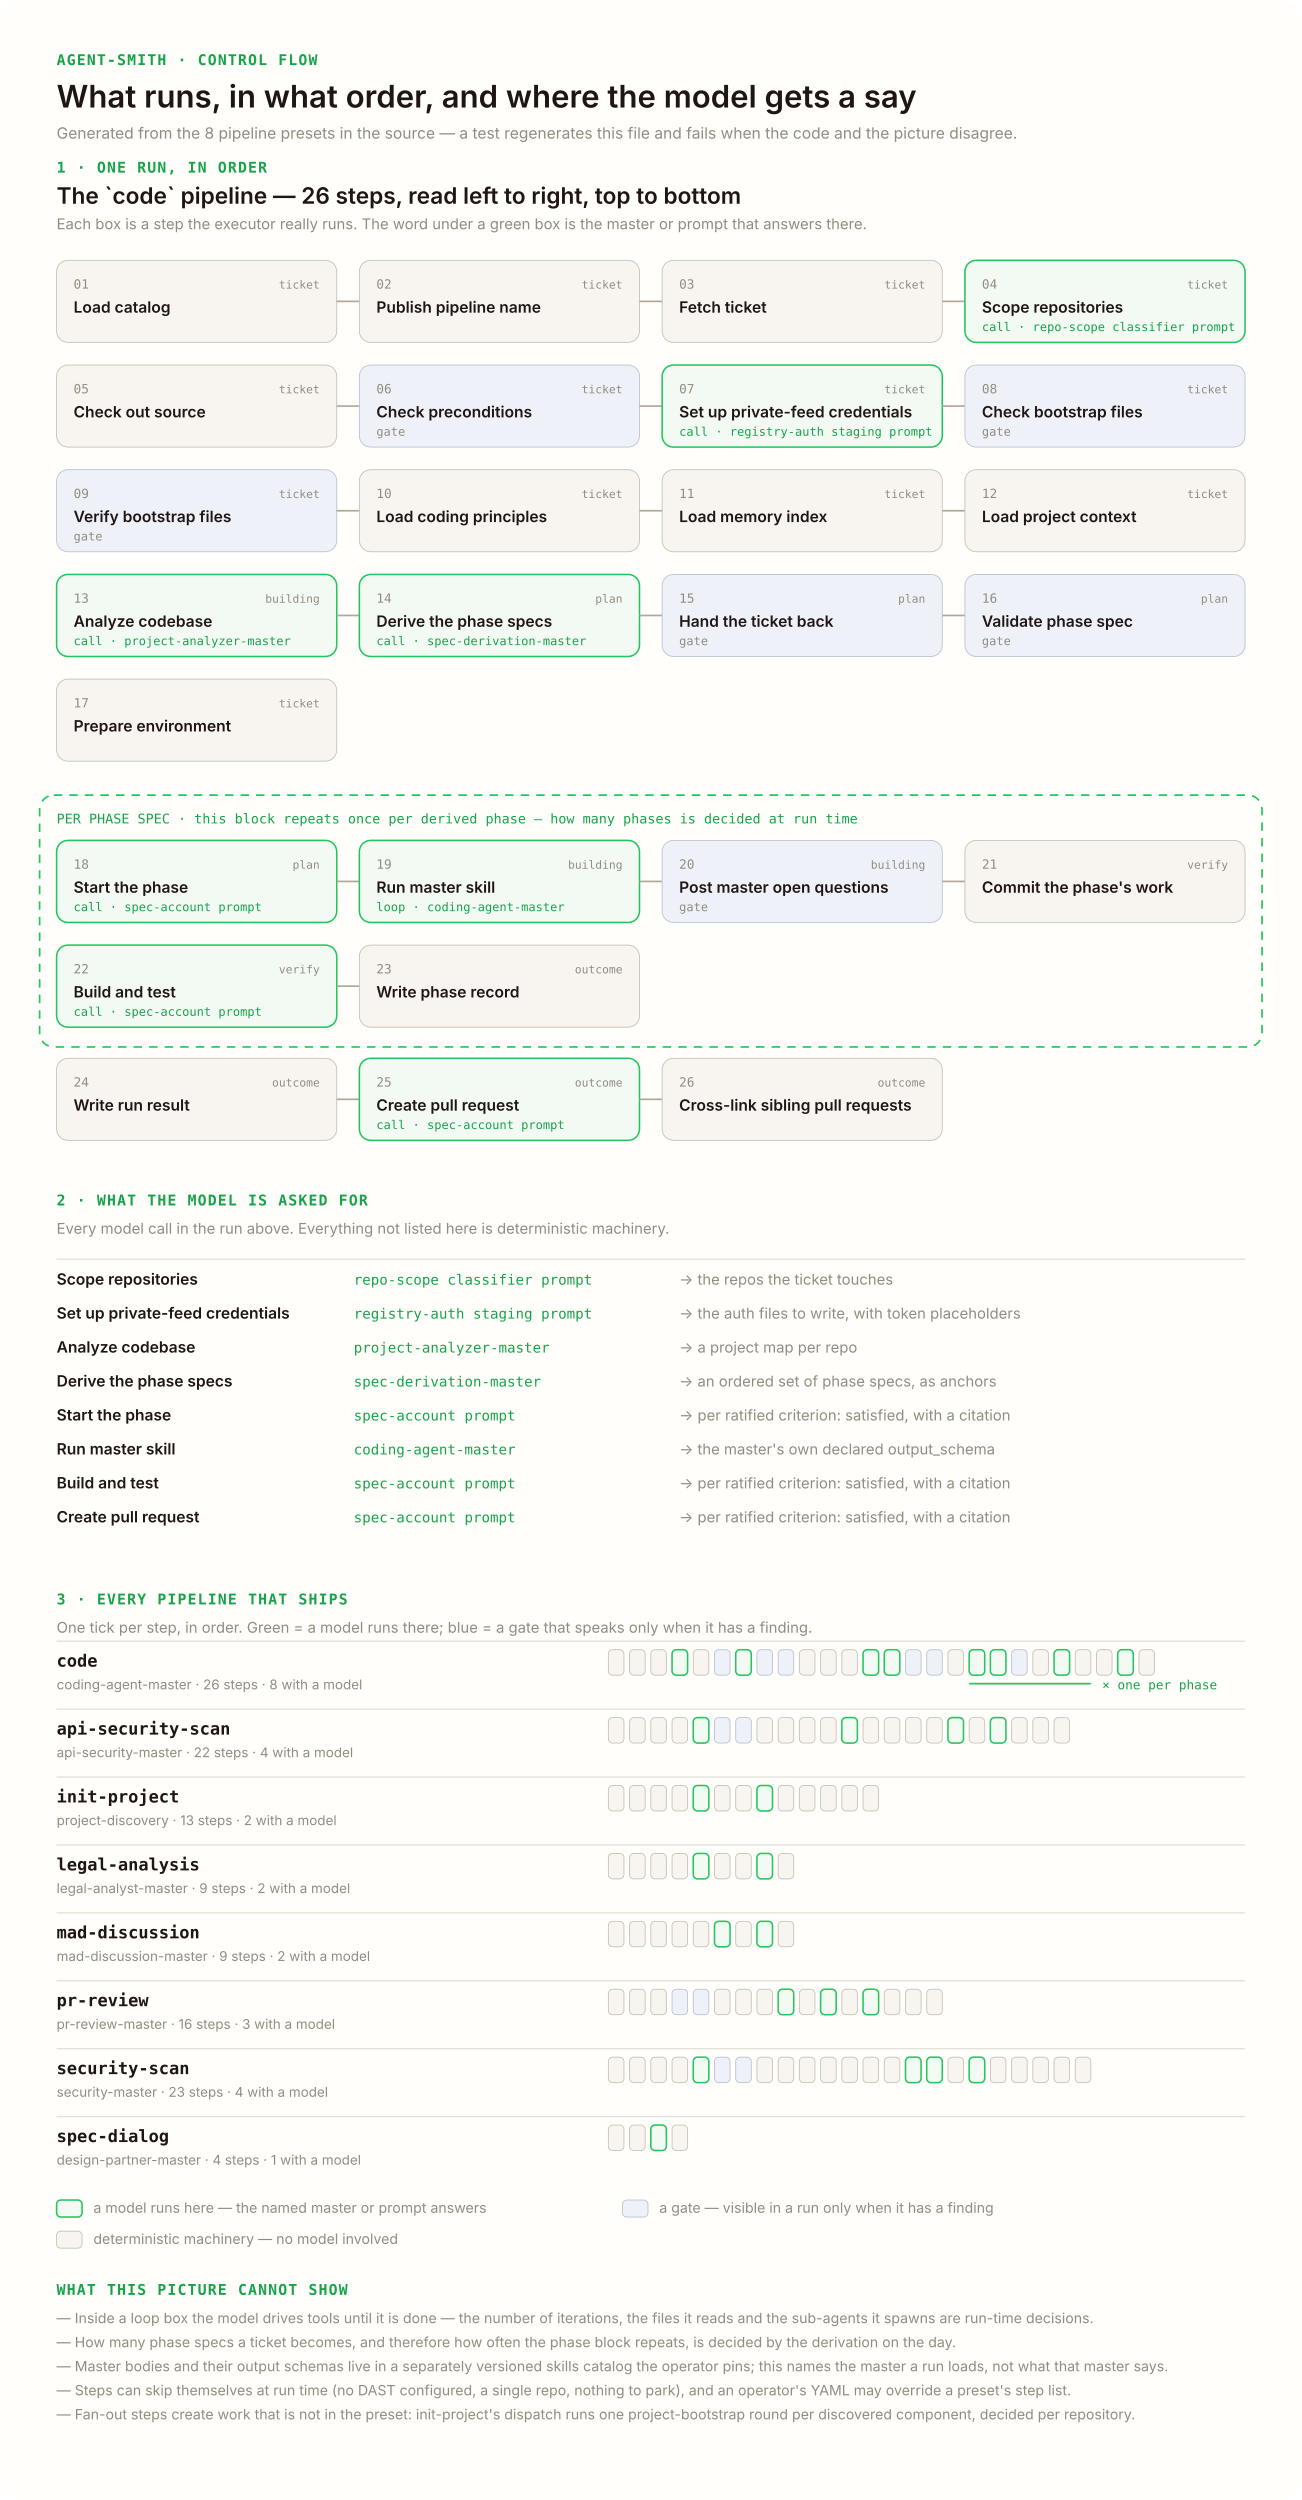
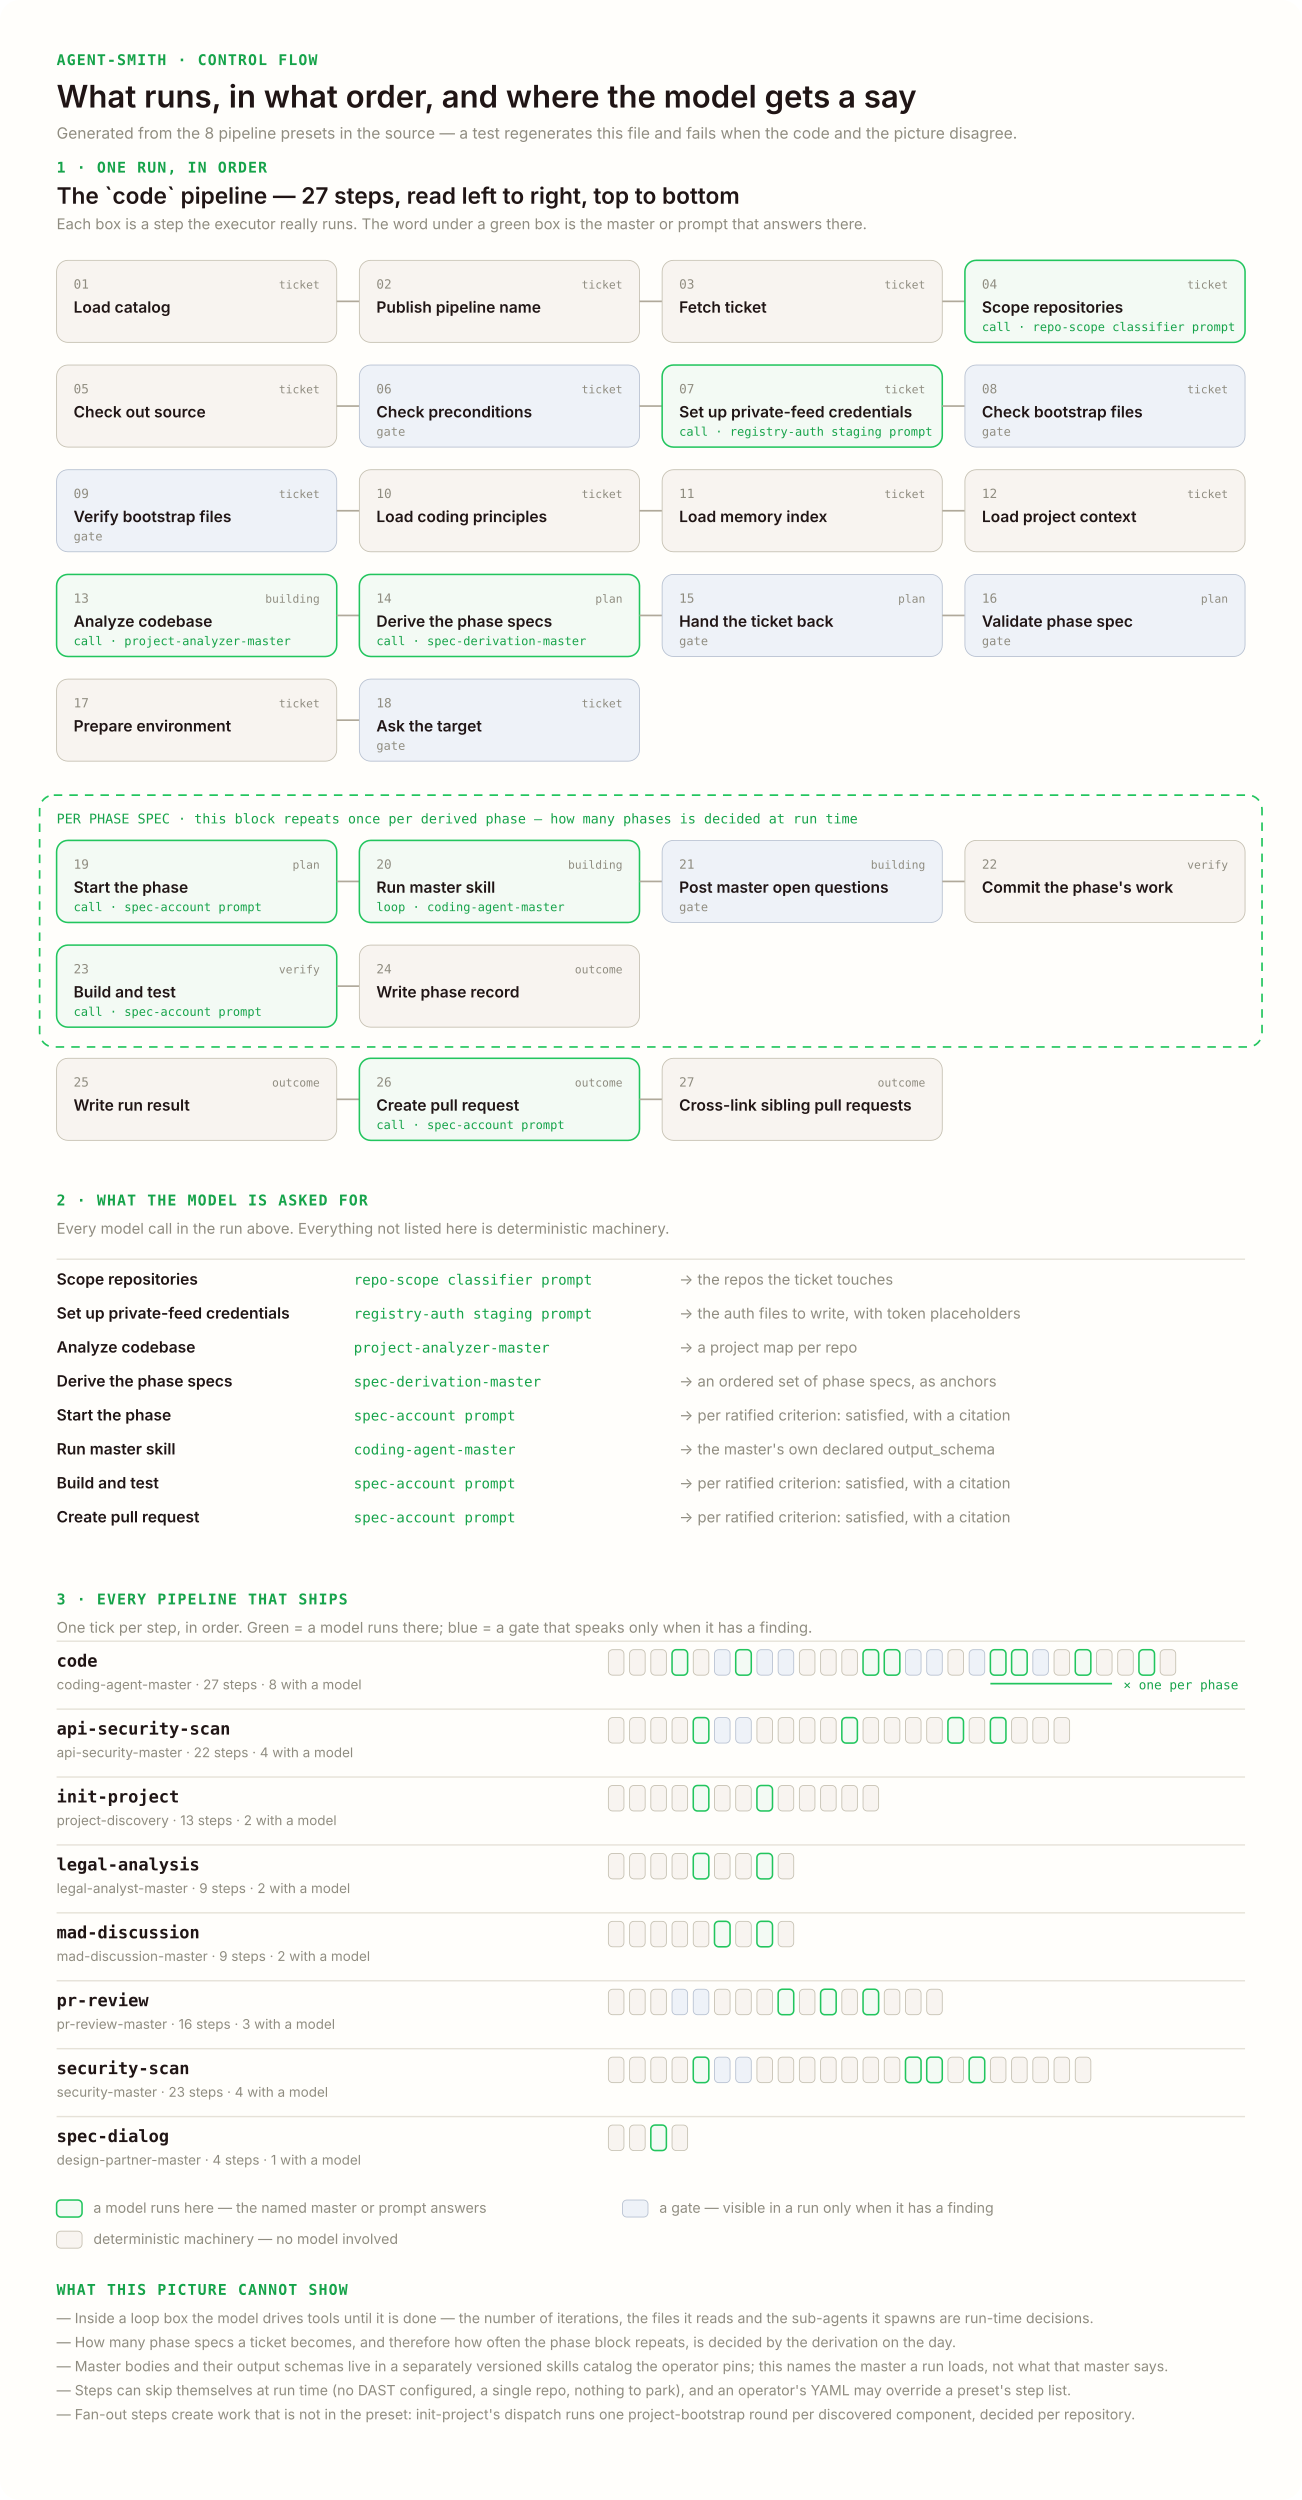
<svg xmlns="http://www.w3.org/2000/svg" viewBox="0 0 920 1767" role="img" aria-labelledby="cf-title cf-desc">
  <style>
    .cf-bg        { fill: #fffefb; }
    .cf-surface   { fill: #f8f4f0; stroke: #c5c0b1; stroke-width: 0.6; }
    .cf-gate      { fill: #eef2f8; stroke: #b7c1d1; stroke-width: 0.6; }
    .cf-model     { fill: #f3faf4; stroke: #22c55e; stroke-width: 1.1; }
    .cf-block     { fill: none;    stroke: #22c55e; stroke-width: 1.2; stroke-dasharray: 6 5; }
    .cf-blockline { stroke: #22c55e; stroke-width: 1.2; }
    .cf-flow      { stroke: #b0a99a; stroke-width: 1.2; }
    .cf-rule      { stroke: #e6e2d8; stroke-width: 1; }
    .cf-text      { fill: #201515; font-family: 'Inter', system-ui, sans-serif; }
    .cf-mute      { fill: #8f8c80; font-family: 'Inter', system-ui, sans-serif; }
    .cf-mono      { fill: #201515; font-family: 'IBM Plex Mono', ui-monospace, monospace; }
    .cf-mono-mute { fill: #8f8c80; font-family: 'IBM Plex Mono', ui-monospace, monospace; }
    .cf-accent    { fill: #16a34a; font-family: 'IBM Plex Mono', ui-monospace, monospace; }
    .cf-tag       { fill: #16a34a; font-family: 'IBM Plex Mono', ui-monospace, monospace; letter-spacing: 0.8px; }
  </style>
  <rect width="920" height="1767" rx="14" class="cf-bg" />
  <text x="40" y="46" class="cf-tag" font-size="10.5" font-weight="600" text-anchor="start">AGENT-SMITH · CONTROL FLOW</text>
  <text x="40" y="76" class="cf-text" font-size="22" font-weight="600" text-anchor="start">What runs, in what order, and where the model gets a say</text>
  <text x="40" y="98" class="cf-mute" font-size="11" font-weight="400" text-anchor="start">Generated from the 8 pipeline presets in the source — a test regenerates this file and fails when the code and the picture disagree.</text>
  <text x="40" y="122" class="cf-tag" font-size="10.5" font-weight="600" text-anchor="start">1 · ONE RUN, IN ORDER</text>
-   <text x="40" y="144" class="cf-text" font-size="16" font-weight="600" text-anchor="start">The `code` pipeline — 26 steps, read left to right, top to bottom</text>
+   <text x="40" y="144" class="cf-text" font-size="16" font-weight="600" text-anchor="start">The `code` pipeline — 27 steps, read left to right, top to bottom</text>
  <text x="40" y="162" class="cf-mute" font-size="10.5" font-weight="400" text-anchor="start">Each box is a step the executor really runs. The word under a green box is the master or prompt that answers there.</text>
  <rect x="40" y="184" width="198" height="58" rx="8" class="cf-surface" />
  <text x="52" y="204" class="cf-mono-mute" font-size="9" font-weight="400" text-anchor="start">01</text>
  <text x="226" y="204" class="cf-mono-mute" font-size="8" font-weight="400" text-anchor="end">ticket</text>
  <text x="52" y="221" class="cf-text" font-size="11" font-weight="600" text-anchor="start">Load catalog</text>
  <line x1="238" y1="213" x2="254" y2="213" class="cf-flow" />
  <rect x="254" y="184" width="198" height="58" rx="8" class="cf-surface" />
  <text x="266" y="204" class="cf-mono-mute" font-size="9" font-weight="400" text-anchor="start">02</text>
  <text x="440" y="204" class="cf-mono-mute" font-size="8" font-weight="400" text-anchor="end">ticket</text>
  <text x="266" y="221" class="cf-text" font-size="11" font-weight="600" text-anchor="start">Publish pipeline name</text>
  <line x1="452" y1="213" x2="468" y2="213" class="cf-flow" />
  <rect x="468" y="184" width="198" height="58" rx="8" class="cf-surface" />
  <text x="480" y="204" class="cf-mono-mute" font-size="9" font-weight="400" text-anchor="start">03</text>
  <text x="654" y="204" class="cf-mono-mute" font-size="8" font-weight="400" text-anchor="end">ticket</text>
  <text x="480" y="221" class="cf-text" font-size="11" font-weight="600" text-anchor="start">Fetch ticket</text>
  <line x1="666" y1="213" x2="682" y2="213" class="cf-flow" />
  <rect x="682" y="184" width="198" height="58" rx="8" class="cf-model" />
  <text x="694" y="204" class="cf-mono-mute" font-size="9" font-weight="400" text-anchor="start">04</text>
  <text x="868" y="204" class="cf-mono-mute" font-size="8" font-weight="400" text-anchor="end">ticket</text>
  <text x="694" y="221" class="cf-text" font-size="11" font-weight="600" text-anchor="start">Scope repositories</text>
  <text x="694" y="234" class="cf-accent" font-size="8.5" font-weight="400" text-anchor="start">call · repo-scope classifier prompt</text>
  <rect x="40" y="258" width="198" height="58" rx="8" class="cf-surface" />
  <text x="52" y="278" class="cf-mono-mute" font-size="9" font-weight="400" text-anchor="start">05</text>
  <text x="226" y="278" class="cf-mono-mute" font-size="8" font-weight="400" text-anchor="end">ticket</text>
  <text x="52" y="295" class="cf-text" font-size="11" font-weight="600" text-anchor="start">Check out source</text>
  <line x1="238" y1="287" x2="254" y2="287" class="cf-flow" />
  <rect x="254" y="258" width="198" height="58" rx="8" class="cf-gate" />
  <text x="266" y="278" class="cf-mono-mute" font-size="9" font-weight="400" text-anchor="start">06</text>
  <text x="440" y="278" class="cf-mono-mute" font-size="8" font-weight="400" text-anchor="end">ticket</text>
  <text x="266" y="295" class="cf-text" font-size="11" font-weight="600" text-anchor="start">Check preconditions</text>
  <text x="266" y="308" class="cf-mono-mute" font-size="8.5" font-weight="400" text-anchor="start">gate</text>
  <line x1="452" y1="287" x2="468" y2="287" class="cf-flow" />
  <rect x="468" y="258" width="198" height="58" rx="8" class="cf-model" />
  <text x="480" y="278" class="cf-mono-mute" font-size="9" font-weight="400" text-anchor="start">07</text>
  <text x="654" y="278" class="cf-mono-mute" font-size="8" font-weight="400" text-anchor="end">ticket</text>
  <text x="480" y="295" class="cf-text" font-size="11" font-weight="600" text-anchor="start">Set up private-feed credentials</text>
  <text x="480" y="308" class="cf-accent" font-size="8.5" font-weight="400" text-anchor="start">call · registry-auth staging prompt</text>
  <line x1="666" y1="287" x2="682" y2="287" class="cf-flow" />
  <rect x="682" y="258" width="198" height="58" rx="8" class="cf-gate" />
  <text x="694" y="278" class="cf-mono-mute" font-size="9" font-weight="400" text-anchor="start">08</text>
  <text x="868" y="278" class="cf-mono-mute" font-size="8" font-weight="400" text-anchor="end">ticket</text>
  <text x="694" y="295" class="cf-text" font-size="11" font-weight="600" text-anchor="start">Check bootstrap files</text>
  <text x="694" y="308" class="cf-mono-mute" font-size="8.5" font-weight="400" text-anchor="start">gate</text>
  <rect x="40" y="332" width="198" height="58" rx="8" class="cf-gate" />
  <text x="52" y="352" class="cf-mono-mute" font-size="9" font-weight="400" text-anchor="start">09</text>
  <text x="226" y="352" class="cf-mono-mute" font-size="8" font-weight="400" text-anchor="end">ticket</text>
  <text x="52" y="369" class="cf-text" font-size="11" font-weight="600" text-anchor="start">Verify bootstrap files</text>
  <text x="52" y="382" class="cf-mono-mute" font-size="8.5" font-weight="400" text-anchor="start">gate</text>
  <line x1="238" y1="361" x2="254" y2="361" class="cf-flow" />
  <rect x="254" y="332" width="198" height="58" rx="8" class="cf-surface" />
  <text x="266" y="352" class="cf-mono-mute" font-size="9" font-weight="400" text-anchor="start">10</text>
  <text x="440" y="352" class="cf-mono-mute" font-size="8" font-weight="400" text-anchor="end">ticket</text>
  <text x="266" y="369" class="cf-text" font-size="11" font-weight="600" text-anchor="start">Load coding principles</text>
  <line x1="452" y1="361" x2="468" y2="361" class="cf-flow" />
  <rect x="468" y="332" width="198" height="58" rx="8" class="cf-surface" />
  <text x="480" y="352" class="cf-mono-mute" font-size="9" font-weight="400" text-anchor="start">11</text>
  <text x="654" y="352" class="cf-mono-mute" font-size="8" font-weight="400" text-anchor="end">ticket</text>
  <text x="480" y="369" class="cf-text" font-size="11" font-weight="600" text-anchor="start">Load memory index</text>
  <line x1="666" y1="361" x2="682" y2="361" class="cf-flow" />
  <rect x="682" y="332" width="198" height="58" rx="8" class="cf-surface" />
  <text x="694" y="352" class="cf-mono-mute" font-size="9" font-weight="400" text-anchor="start">12</text>
  <text x="868" y="352" class="cf-mono-mute" font-size="8" font-weight="400" text-anchor="end">ticket</text>
  <text x="694" y="369" class="cf-text" font-size="11" font-weight="600" text-anchor="start">Load project context</text>
  <rect x="40" y="406" width="198" height="58" rx="8" class="cf-model" />
  <text x="52" y="426" class="cf-mono-mute" font-size="9" font-weight="400" text-anchor="start">13</text>
  <text x="226" y="426" class="cf-mono-mute" font-size="8" font-weight="400" text-anchor="end">building</text>
  <text x="52" y="443" class="cf-text" font-size="11" font-weight="600" text-anchor="start">Analyze codebase</text>
  <text x="52" y="456" class="cf-accent" font-size="8.5" font-weight="400" text-anchor="start">call · project-analyzer-master</text>
  <line x1="238" y1="435" x2="254" y2="435" class="cf-flow" />
  <rect x="254" y="406" width="198" height="58" rx="8" class="cf-model" />
  <text x="266" y="426" class="cf-mono-mute" font-size="9" font-weight="400" text-anchor="start">14</text>
  <text x="440" y="426" class="cf-mono-mute" font-size="8" font-weight="400" text-anchor="end">plan</text>
  <text x="266" y="443" class="cf-text" font-size="11" font-weight="600" text-anchor="start">Derive the phase specs</text>
  <text x="266" y="456" class="cf-accent" font-size="8.5" font-weight="400" text-anchor="start">call · spec-derivation-master</text>
  <line x1="452" y1="435" x2="468" y2="435" class="cf-flow" />
  <rect x="468" y="406" width="198" height="58" rx="8" class="cf-gate" />
  <text x="480" y="426" class="cf-mono-mute" font-size="9" font-weight="400" text-anchor="start">15</text>
  <text x="654" y="426" class="cf-mono-mute" font-size="8" font-weight="400" text-anchor="end">plan</text>
  <text x="480" y="443" class="cf-text" font-size="11" font-weight="600" text-anchor="start">Hand the ticket back</text>
  <text x="480" y="456" class="cf-mono-mute" font-size="8.5" font-weight="400" text-anchor="start">gate</text>
  <line x1="666" y1="435" x2="682" y2="435" class="cf-flow" />
  <rect x="682" y="406" width="198" height="58" rx="8" class="cf-gate" />
  <text x="694" y="426" class="cf-mono-mute" font-size="9" font-weight="400" text-anchor="start">16</text>
  <text x="868" y="426" class="cf-mono-mute" font-size="8" font-weight="400" text-anchor="end">plan</text>
  <text x="694" y="443" class="cf-text" font-size="11" font-weight="600" text-anchor="start">Validate phase spec</text>
  <text x="694" y="456" class="cf-mono-mute" font-size="8.5" font-weight="400" text-anchor="start">gate</text>
  <rect x="40" y="480" width="198" height="58" rx="8" class="cf-surface" />
  <text x="52" y="500" class="cf-mono-mute" font-size="9" font-weight="400" text-anchor="start">17</text>
  <text x="226" y="500" class="cf-mono-mute" font-size="8" font-weight="400" text-anchor="end">ticket</text>
  <text x="52" y="517" class="cf-text" font-size="11" font-weight="600" text-anchor="start">Prepare environment</text>
+   <line x1="238" y1="509" x2="254" y2="509" class="cf-flow" />
+   <rect x="254" y="480" width="198" height="58" rx="8" class="cf-gate" />
+   <text x="266" y="500" class="cf-mono-mute" font-size="9" font-weight="400" text-anchor="start">18</text>
+   <text x="440" y="500" class="cf-mono-mute" font-size="8" font-weight="400" text-anchor="end">ticket</text>
+   <text x="266" y="517" class="cf-text" font-size="11" font-weight="600" text-anchor="start">Ask the target</text>
+   <text x="266" y="530" class="cf-mono-mute" font-size="8.5" font-weight="400" text-anchor="start">gate</text>
  <rect x="28" y="562" width="864" height="178" rx="10" class="cf-block" />
  <text x="40" y="582" class="cf-accent" font-size="9.5" font-weight="400" text-anchor="start">PER PHASE SPEC · this block repeats once per derived phase — how many phases is decided at run time</text>
  <rect x="40" y="594" width="198" height="58" rx="8" class="cf-model" />
-   <text x="52" y="614" class="cf-mono-mute" font-size="9" font-weight="400" text-anchor="start">18</text>
+   <text x="52" y="614" class="cf-mono-mute" font-size="9" font-weight="400" text-anchor="start">19</text>
  <text x="226" y="614" class="cf-mono-mute" font-size="8" font-weight="400" text-anchor="end">plan</text>
  <text x="52" y="631" class="cf-text" font-size="11" font-weight="600" text-anchor="start">Start the phase</text>
  <text x="52" y="644" class="cf-accent" font-size="8.5" font-weight="400" text-anchor="start">call · spec-account prompt</text>
  <line x1="238" y1="623" x2="254" y2="623" class="cf-flow" />
  <rect x="254" y="594" width="198" height="58" rx="8" class="cf-model" />
-   <text x="266" y="614" class="cf-mono-mute" font-size="9" font-weight="400" text-anchor="start">19</text>
+   <text x="266" y="614" class="cf-mono-mute" font-size="9" font-weight="400" text-anchor="start">20</text>
  <text x="440" y="614" class="cf-mono-mute" font-size="8" font-weight="400" text-anchor="end">building</text>
  <text x="266" y="631" class="cf-text" font-size="11" font-weight="600" text-anchor="start">Run master skill</text>
  <text x="266" y="644" class="cf-accent" font-size="8.5" font-weight="400" text-anchor="start">loop · coding-agent-master</text>
  <line x1="452" y1="623" x2="468" y2="623" class="cf-flow" />
  <rect x="468" y="594" width="198" height="58" rx="8" class="cf-gate" />
-   <text x="480" y="614" class="cf-mono-mute" font-size="9" font-weight="400" text-anchor="start">20</text>
+   <text x="480" y="614" class="cf-mono-mute" font-size="9" font-weight="400" text-anchor="start">21</text>
  <text x="654" y="614" class="cf-mono-mute" font-size="8" font-weight="400" text-anchor="end">building</text>
  <text x="480" y="631" class="cf-text" font-size="11" font-weight="600" text-anchor="start">Post master open questions</text>
  <text x="480" y="644" class="cf-mono-mute" font-size="8.5" font-weight="400" text-anchor="start">gate</text>
  <line x1="666" y1="623" x2="682" y2="623" class="cf-flow" />
  <rect x="682" y="594" width="198" height="58" rx="8" class="cf-surface" />
-   <text x="694" y="614" class="cf-mono-mute" font-size="9" font-weight="400" text-anchor="start">21</text>
+   <text x="694" y="614" class="cf-mono-mute" font-size="9" font-weight="400" text-anchor="start">22</text>
  <text x="868" y="614" class="cf-mono-mute" font-size="8" font-weight="400" text-anchor="end">verify</text>
  <text x="694" y="631" class="cf-text" font-size="11" font-weight="600" text-anchor="start">Commit the phase's work</text>
  <rect x="40" y="668" width="198" height="58" rx="8" class="cf-model" />
-   <text x="52" y="688" class="cf-mono-mute" font-size="9" font-weight="400" text-anchor="start">22</text>
+   <text x="52" y="688" class="cf-mono-mute" font-size="9" font-weight="400" text-anchor="start">23</text>
  <text x="226" y="688" class="cf-mono-mute" font-size="8" font-weight="400" text-anchor="end">verify</text>
  <text x="52" y="705" class="cf-text" font-size="11" font-weight="600" text-anchor="start">Build and test</text>
  <text x="52" y="718" class="cf-accent" font-size="8.5" font-weight="400" text-anchor="start">call · spec-account prompt</text>
  <line x1="238" y1="697" x2="254" y2="697" class="cf-flow" />
  <rect x="254" y="668" width="198" height="58" rx="8" class="cf-surface" />
-   <text x="266" y="688" class="cf-mono-mute" font-size="9" font-weight="400" text-anchor="start">23</text>
+   <text x="266" y="688" class="cf-mono-mute" font-size="9" font-weight="400" text-anchor="start">24</text>
  <text x="440" y="688" class="cf-mono-mute" font-size="8" font-weight="400" text-anchor="end">outcome</text>
  <text x="266" y="705" class="cf-text" font-size="11" font-weight="600" text-anchor="start">Write phase record</text>
  <rect x="40" y="748" width="198" height="58" rx="8" class="cf-surface" />
-   <text x="52" y="768" class="cf-mono-mute" font-size="9" font-weight="400" text-anchor="start">24</text>
+   <text x="52" y="768" class="cf-mono-mute" font-size="9" font-weight="400" text-anchor="start">25</text>
  <text x="226" y="768" class="cf-mono-mute" font-size="8" font-weight="400" text-anchor="end">outcome</text>
  <text x="52" y="785" class="cf-text" font-size="11" font-weight="600" text-anchor="start">Write run result</text>
  <line x1="238" y1="777" x2="254" y2="777" class="cf-flow" />
  <rect x="254" y="748" width="198" height="58" rx="8" class="cf-model" />
-   <text x="266" y="768" class="cf-mono-mute" font-size="9" font-weight="400" text-anchor="start">25</text>
+   <text x="266" y="768" class="cf-mono-mute" font-size="9" font-weight="400" text-anchor="start">26</text>
  <text x="440" y="768" class="cf-mono-mute" font-size="8" font-weight="400" text-anchor="end">outcome</text>
  <text x="266" y="785" class="cf-text" font-size="11" font-weight="600" text-anchor="start">Create pull request</text>
  <text x="266" y="798" class="cf-accent" font-size="8.5" font-weight="400" text-anchor="start">call · spec-account prompt</text>
  <line x1="452" y1="777" x2="468" y2="777" class="cf-flow" />
  <rect x="468" y="748" width="198" height="58" rx="8" class="cf-surface" />
-   <text x="480" y="768" class="cf-mono-mute" font-size="9" font-weight="400" text-anchor="start">26</text>
+   <text x="480" y="768" class="cf-mono-mute" font-size="9" font-weight="400" text-anchor="start">27</text>
  <text x="654" y="768" class="cf-mono-mute" font-size="8" font-weight="400" text-anchor="end">outcome</text>
  <text x="480" y="785" class="cf-text" font-size="11" font-weight="600" text-anchor="start">Cross-link sibling pull requests</text>
  <text x="40" y="852" class="cf-tag" font-size="10.5" font-weight="600" text-anchor="start">2 · WHAT THE MODEL IS ASKED FOR</text>
  <text x="40" y="872" class="cf-mute" font-size="10.5" font-weight="400" text-anchor="start">Every model call in the run above. Everything not listed here is deterministic machinery.</text>
  <line x1="40" y1="890" x2="880" y2="890" class="cf-rule" />
  <text x="40" y="908" class="cf-text" font-size="11" font-weight="600" text-anchor="start">Scope repositories</text>
  <text x="250" y="908" class="cf-accent" font-size="10" font-weight="400" text-anchor="start">repo-scope classifier prompt</text>
  <text x="480" y="908" class="cf-mute" font-size="10.5" font-weight="400" text-anchor="start">→ the repos the ticket touches</text>
  <text x="40" y="932" class="cf-text" font-size="11" font-weight="600" text-anchor="start">Set up private-feed credentials</text>
  <text x="250" y="932" class="cf-accent" font-size="10" font-weight="400" text-anchor="start">registry-auth staging prompt</text>
  <text x="480" y="932" class="cf-mute" font-size="10.5" font-weight="400" text-anchor="start">→ the auth files to write, with token placeholders</text>
  <text x="40" y="956" class="cf-text" font-size="11" font-weight="600" text-anchor="start">Analyze codebase</text>
  <text x="250" y="956" class="cf-accent" font-size="10" font-weight="400" text-anchor="start">project-analyzer-master</text>
  <text x="480" y="956" class="cf-mute" font-size="10.5" font-weight="400" text-anchor="start">→ a project map per repo</text>
  <text x="40" y="980" class="cf-text" font-size="11" font-weight="600" text-anchor="start">Derive the phase specs</text>
  <text x="250" y="980" class="cf-accent" font-size="10" font-weight="400" text-anchor="start">spec-derivation-master</text>
  <text x="480" y="980" class="cf-mute" font-size="10.5" font-weight="400" text-anchor="start">→ an ordered set of phase specs, as anchors</text>
  <text x="40" y="1004" class="cf-text" font-size="11" font-weight="600" text-anchor="start">Start the phase</text>
  <text x="250" y="1004" class="cf-accent" font-size="10" font-weight="400" text-anchor="start">spec-account prompt</text>
  <text x="480" y="1004" class="cf-mute" font-size="10.5" font-weight="400" text-anchor="start">→ per ratified criterion: satisfied, with a citation</text>
  <text x="40" y="1028" class="cf-text" font-size="11" font-weight="600" text-anchor="start">Run master skill</text>
  <text x="250" y="1028" class="cf-accent" font-size="10" font-weight="400" text-anchor="start">coding-agent-master</text>
  <text x="480" y="1028" class="cf-mute" font-size="10.5" font-weight="400" text-anchor="start">→ the master's own declared output_schema</text>
  <text x="40" y="1052" class="cf-text" font-size="11" font-weight="600" text-anchor="start">Build and test</text>
  <text x="250" y="1052" class="cf-accent" font-size="10" font-weight="400" text-anchor="start">spec-account prompt</text>
  <text x="480" y="1052" class="cf-mute" font-size="10.5" font-weight="400" text-anchor="start">→ per ratified criterion: satisfied, with a citation</text>
  <text x="40" y="1076" class="cf-text" font-size="11" font-weight="600" text-anchor="start">Create pull request</text>
  <text x="250" y="1076" class="cf-accent" font-size="10" font-weight="400" text-anchor="start">spec-account prompt</text>
  <text x="480" y="1076" class="cf-mute" font-size="10.5" font-weight="400" text-anchor="start">→ per ratified criterion: satisfied, with a citation</text>
  <text x="40" y="1134" class="cf-tag" font-size="10.5" font-weight="600" text-anchor="start">3 · EVERY PIPELINE THAT SHIPS</text>
  <text x="40" y="1154" class="cf-mute" font-size="10.5" font-weight="400" text-anchor="start">One tick per step, in order. Green = a model runs there; blue = a gate that speaks only when it has a finding.</text>
  <line x1="40" y1="1160" x2="880" y2="1160" class="cf-rule" />
  <text x="40" y="1178" class="cf-mono" font-size="12" font-weight="600" text-anchor="start">code</text>
-   <text x="40" y="1194" class="cf-mute" font-size="9.5" font-weight="400" text-anchor="start">coding-agent-master · 26 steps · 8 with a model</text>
+   <text x="40" y="1194" class="cf-mute" font-size="9.5" font-weight="400" text-anchor="start">coding-agent-master · 27 steps · 8 with a model</text>
  <rect x="430" y="1166" width="11" height="18" rx="3" class="cf-surface" />
  <rect x="445" y="1166" width="11" height="18" rx="3" class="cf-surface" />
  <rect x="460" y="1166" width="11" height="18" rx="3" class="cf-surface" />
  <rect x="475" y="1166" width="11" height="18" rx="3" class="cf-model" />
  <rect x="490" y="1166" width="11" height="18" rx="3" class="cf-surface" />
  <rect x="505" y="1166" width="11" height="18" rx="3" class="cf-gate" />
  <rect x="520" y="1166" width="11" height="18" rx="3" class="cf-model" />
  <rect x="535" y="1166" width="11" height="18" rx="3" class="cf-gate" />
  <rect x="550" y="1166" width="11" height="18" rx="3" class="cf-gate" />
  <rect x="565" y="1166" width="11" height="18" rx="3" class="cf-surface" />
  <rect x="580" y="1166" width="11" height="18" rx="3" class="cf-surface" />
  <rect x="595" y="1166" width="11" height="18" rx="3" class="cf-surface" />
  <rect x="610" y="1166" width="11" height="18" rx="3" class="cf-model" />
  <rect x="625" y="1166" width="11" height="18" rx="3" class="cf-model" />
  <rect x="640" y="1166" width="11" height="18" rx="3" class="cf-gate" />
  <rect x="655" y="1166" width="11" height="18" rx="3" class="cf-gate" />
  <rect x="670" y="1166" width="11" height="18" rx="3" class="cf-surface" />
-   <rect x="685" y="1166" width="11" height="18" rx="3" class="cf-model" />
+   <rect x="685" y="1166" width="11" height="18" rx="3" class="cf-gate" />
  <rect x="700" y="1166" width="11" height="18" rx="3" class="cf-model" />
-   <rect x="715" y="1166" width="11" height="18" rx="3" class="cf-gate" />
-   <rect x="730" y="1166" width="11" height="18" rx="3" class="cf-surface" />
-   <rect x="745" y="1166" width="11" height="18" rx="3" class="cf-model" />
-   <rect x="760" y="1166" width="11" height="18" rx="3" class="cf-surface" />
+   <rect x="715" y="1166" width="11" height="18" rx="3" class="cf-model" />
+   <rect x="730" y="1166" width="11" height="18" rx="3" class="cf-gate" />
+   <rect x="745" y="1166" width="11" height="18" rx="3" class="cf-surface" />
+   <rect x="760" y="1166" width="11" height="18" rx="3" class="cf-model" />
  <rect x="775" y="1166" width="11" height="18" rx="3" class="cf-surface" />
-   <rect x="790" y="1166" width="11" height="18" rx="3" class="cf-model" />
-   <rect x="805" y="1166" width="11" height="18" rx="3" class="cf-surface" />
-   <line x1="685" y1="1190" x2="771" y2="1190" class="cf-blockline" />
-   <text x="779" y="1194" class="cf-accent" font-size="9" font-weight="400" text-anchor="start">× one per phase</text>
+   <rect x="790" y="1166" width="11" height="18" rx="3" class="cf-surface" />
+   <rect x="805" y="1166" width="11" height="18" rx="3" class="cf-model" />
+   <rect x="820" y="1166" width="11" height="18" rx="3" class="cf-surface" />
+   <line x1="700" y1="1190" x2="786" y2="1190" class="cf-blockline" />
+   <text x="794" y="1194" class="cf-accent" font-size="9" font-weight="400" text-anchor="start">× one per phase</text>
  <line x1="40" y1="1208" x2="880" y2="1208" class="cf-rule" />
  <text x="40" y="1226" class="cf-mono" font-size="12" font-weight="600" text-anchor="start">api-security-scan</text>
  <text x="40" y="1242" class="cf-mute" font-size="9.5" font-weight="400" text-anchor="start">api-security-master · 22 steps · 4 with a model</text>
  <rect x="430" y="1214" width="11" height="18" rx="3" class="cf-surface" />
  <rect x="445" y="1214" width="11" height="18" rx="3" class="cf-surface" />
  <rect x="460" y="1214" width="11" height="18" rx="3" class="cf-surface" />
  <rect x="475" y="1214" width="11" height="18" rx="3" class="cf-surface" />
  <rect x="490" y="1214" width="11" height="18" rx="3" class="cf-model" />
  <rect x="505" y="1214" width="11" height="18" rx="3" class="cf-gate" />
  <rect x="520" y="1214" width="11" height="18" rx="3" class="cf-gate" />
  <rect x="535" y="1214" width="11" height="18" rx="3" class="cf-surface" />
  <rect x="550" y="1214" width="11" height="18" rx="3" class="cf-surface" />
  <rect x="565" y="1214" width="11" height="18" rx="3" class="cf-surface" />
  <rect x="580" y="1214" width="11" height="18" rx="3" class="cf-surface" />
  <rect x="595" y="1214" width="11" height="18" rx="3" class="cf-model" />
  <rect x="610" y="1214" width="11" height="18" rx="3" class="cf-surface" />
  <rect x="625" y="1214" width="11" height="18" rx="3" class="cf-surface" />
  <rect x="640" y="1214" width="11" height="18" rx="3" class="cf-surface" />
  <rect x="655" y="1214" width="11" height="18" rx="3" class="cf-surface" />
  <rect x="670" y="1214" width="11" height="18" rx="3" class="cf-model" />
  <rect x="685" y="1214" width="11" height="18" rx="3" class="cf-surface" />
  <rect x="700" y="1214" width="11" height="18" rx="3" class="cf-model" />
  <rect x="715" y="1214" width="11" height="18" rx="3" class="cf-surface" />
  <rect x="730" y="1214" width="11" height="18" rx="3" class="cf-surface" />
  <rect x="745" y="1214" width="11" height="18" rx="3" class="cf-surface" />
  <line x1="40" y1="1256" x2="880" y2="1256" class="cf-rule" />
  <text x="40" y="1274" class="cf-mono" font-size="12" font-weight="600" text-anchor="start">init-project</text>
  <text x="40" y="1290" class="cf-mute" font-size="9.5" font-weight="400" text-anchor="start">project-discovery · 13 steps · 2 with a model</text>
  <rect x="430" y="1262" width="11" height="18" rx="3" class="cf-surface" />
  <rect x="445" y="1262" width="11" height="18" rx="3" class="cf-surface" />
  <rect x="460" y="1262" width="11" height="18" rx="3" class="cf-surface" />
  <rect x="475" y="1262" width="11" height="18" rx="3" class="cf-surface" />
  <rect x="490" y="1262" width="11" height="18" rx="3" class="cf-model" />
  <rect x="505" y="1262" width="11" height="18" rx="3" class="cf-surface" />
  <rect x="520" y="1262" width="11" height="18" rx="3" class="cf-surface" />
  <rect x="535" y="1262" width="11" height="18" rx="3" class="cf-model" />
  <rect x="550" y="1262" width="11" height="18" rx="3" class="cf-surface" />
  <rect x="565" y="1262" width="11" height="18" rx="3" class="cf-surface" />
  <rect x="580" y="1262" width="11" height="18" rx="3" class="cf-surface" />
  <rect x="595" y="1262" width="11" height="18" rx="3" class="cf-surface" />
  <rect x="610" y="1262" width="11" height="18" rx="3" class="cf-surface" />
  <line x1="40" y1="1304" x2="880" y2="1304" class="cf-rule" />
  <text x="40" y="1322" class="cf-mono" font-size="12" font-weight="600" text-anchor="start">legal-analysis</text>
  <text x="40" y="1338" class="cf-mute" font-size="9.5" font-weight="400" text-anchor="start">legal-analyst-master · 9 steps · 2 with a model</text>
  <rect x="430" y="1310" width="11" height="18" rx="3" class="cf-surface" />
  <rect x="445" y="1310" width="11" height="18" rx="3" class="cf-surface" />
  <rect x="460" y="1310" width="11" height="18" rx="3" class="cf-surface" />
  <rect x="475" y="1310" width="11" height="18" rx="3" class="cf-surface" />
  <rect x="490" y="1310" width="11" height="18" rx="3" class="cf-model" />
  <rect x="505" y="1310" width="11" height="18" rx="3" class="cf-surface" />
  <rect x="520" y="1310" width="11" height="18" rx="3" class="cf-surface" />
  <rect x="535" y="1310" width="11" height="18" rx="3" class="cf-model" />
  <rect x="550" y="1310" width="11" height="18" rx="3" class="cf-surface" />
  <line x1="40" y1="1352" x2="880" y2="1352" class="cf-rule" />
  <text x="40" y="1370" class="cf-mono" font-size="12" font-weight="600" text-anchor="start">mad-discussion</text>
  <text x="40" y="1386" class="cf-mute" font-size="9.5" font-weight="400" text-anchor="start">mad-discussion-master · 9 steps · 2 with a model</text>
  <rect x="430" y="1358" width="11" height="18" rx="3" class="cf-surface" />
  <rect x="445" y="1358" width="11" height="18" rx="3" class="cf-surface" />
  <rect x="460" y="1358" width="11" height="18" rx="3" class="cf-surface" />
  <rect x="475" y="1358" width="11" height="18" rx="3" class="cf-surface" />
  <rect x="490" y="1358" width="11" height="18" rx="3" class="cf-surface" />
  <rect x="505" y="1358" width="11" height="18" rx="3" class="cf-model" />
  <rect x="520" y="1358" width="11" height="18" rx="3" class="cf-surface" />
  <rect x="535" y="1358" width="11" height="18" rx="3" class="cf-model" />
  <rect x="550" y="1358" width="11" height="18" rx="3" class="cf-surface" />
  <line x1="40" y1="1400" x2="880" y2="1400" class="cf-rule" />
  <text x="40" y="1418" class="cf-mono" font-size="12" font-weight="600" text-anchor="start">pr-review</text>
  <text x="40" y="1434" class="cf-mute" font-size="9.5" font-weight="400" text-anchor="start">pr-review-master · 16 steps · 3 with a model</text>
  <rect x="430" y="1406" width="11" height="18" rx="3" class="cf-surface" />
  <rect x="445" y="1406" width="11" height="18" rx="3" class="cf-surface" />
  <rect x="460" y="1406" width="11" height="18" rx="3" class="cf-surface" />
  <rect x="475" y="1406" width="11" height="18" rx="3" class="cf-gate" />
  <rect x="490" y="1406" width="11" height="18" rx="3" class="cf-gate" />
  <rect x="505" y="1406" width="11" height="18" rx="3" class="cf-surface" />
  <rect x="520" y="1406" width="11" height="18" rx="3" class="cf-surface" />
  <rect x="535" y="1406" width="11" height="18" rx="3" class="cf-surface" />
  <rect x="550" y="1406" width="11" height="18" rx="3" class="cf-model" />
  <rect x="565" y="1406" width="11" height="18" rx="3" class="cf-surface" />
  <rect x="580" y="1406" width="11" height="18" rx="3" class="cf-model" />
  <rect x="595" y="1406" width="11" height="18" rx="3" class="cf-surface" />
  <rect x="610" y="1406" width="11" height="18" rx="3" class="cf-model" />
  <rect x="625" y="1406" width="11" height="18" rx="3" class="cf-surface" />
  <rect x="640" y="1406" width="11" height="18" rx="3" class="cf-surface" />
  <rect x="655" y="1406" width="11" height="18" rx="3" class="cf-surface" />
  <line x1="40" y1="1448" x2="880" y2="1448" class="cf-rule" />
  <text x="40" y="1466" class="cf-mono" font-size="12" font-weight="600" text-anchor="start">security-scan</text>
  <text x="40" y="1482" class="cf-mute" font-size="9.5" font-weight="400" text-anchor="start">security-master · 23 steps · 4 with a model</text>
  <rect x="430" y="1454" width="11" height="18" rx="3" class="cf-surface" />
  <rect x="445" y="1454" width="11" height="18" rx="3" class="cf-surface" />
  <rect x="460" y="1454" width="11" height="18" rx="3" class="cf-surface" />
  <rect x="475" y="1454" width="11" height="18" rx="3" class="cf-surface" />
  <rect x="490" y="1454" width="11" height="18" rx="3" class="cf-model" />
  <rect x="505" y="1454" width="11" height="18" rx="3" class="cf-gate" />
  <rect x="520" y="1454" width="11" height="18" rx="3" class="cf-gate" />
  <rect x="535" y="1454" width="11" height="18" rx="3" class="cf-surface" />
  <rect x="550" y="1454" width="11" height="18" rx="3" class="cf-surface" />
  <rect x="565" y="1454" width="11" height="18" rx="3" class="cf-surface" />
  <rect x="580" y="1454" width="11" height="18" rx="3" class="cf-surface" />
  <rect x="595" y="1454" width="11" height="18" rx="3" class="cf-surface" />
  <rect x="610" y="1454" width="11" height="18" rx="3" class="cf-surface" />
  <rect x="625" y="1454" width="11" height="18" rx="3" class="cf-surface" />
  <rect x="640" y="1454" width="11" height="18" rx="3" class="cf-model" />
  <rect x="655" y="1454" width="11" height="18" rx="3" class="cf-model" />
  <rect x="670" y="1454" width="11" height="18" rx="3" class="cf-surface" />
  <rect x="685" y="1454" width="11" height="18" rx="3" class="cf-model" />
  <rect x="700" y="1454" width="11" height="18" rx="3" class="cf-surface" />
  <rect x="715" y="1454" width="11" height="18" rx="3" class="cf-surface" />
  <rect x="730" y="1454" width="11" height="18" rx="3" class="cf-surface" />
  <rect x="745" y="1454" width="11" height="18" rx="3" class="cf-surface" />
  <rect x="760" y="1454" width="11" height="18" rx="3" class="cf-surface" />
  <line x1="40" y1="1496" x2="880" y2="1496" class="cf-rule" />
  <text x="40" y="1514" class="cf-mono" font-size="12" font-weight="600" text-anchor="start">spec-dialog</text>
  <text x="40" y="1530" class="cf-mute" font-size="9.5" font-weight="400" text-anchor="start">design-partner-master · 4 steps · 1 with a model</text>
  <rect x="430" y="1502" width="11" height="18" rx="3" class="cf-surface" />
  <rect x="445" y="1502" width="11" height="18" rx="3" class="cf-surface" />
  <rect x="460" y="1502" width="11" height="18" rx="3" class="cf-model" />
  <rect x="475" y="1502" width="11" height="18" rx="3" class="cf-surface" />
  <rect x="40" y="1555" width="18" height="12" rx="3" class="cf-model" />
  <text x="66" y="1564" class="cf-mute" font-size="10" font-weight="400" text-anchor="start">a model runs here — the named master or prompt answers</text>
  <rect x="440" y="1555" width="18" height="12" rx="3" class="cf-gate" />
  <text x="466" y="1564" class="cf-mute" font-size="10" font-weight="400" text-anchor="start">a gate — visible in a run only when it has a finding</text>
  <rect x="40" y="1577" width="18" height="12" rx="3" class="cf-surface" />
  <text x="66" y="1586" class="cf-mute" font-size="10" font-weight="400" text-anchor="start">deterministic machinery — no model involved</text>
  <text x="40" y="1622" class="cf-tag" font-size="10.5" font-weight="600" text-anchor="start">WHAT THIS PICTURE CANNOT SHOW</text>
  <text x="40" y="1642" class="cf-mute" font-size="10" font-weight="400" text-anchor="start">— Inside a loop box the model drives tools until it is done — the number of iterations, the files it reads and the sub-agents it spawns are run-time decisions.</text>
  <text x="40" y="1659" class="cf-mute" font-size="10" font-weight="400" text-anchor="start">— How many phase specs a ticket becomes, and therefore how often the phase block repeats, is decided by the derivation on the day.</text>
  <text x="40" y="1676" class="cf-mute" font-size="10" font-weight="400" text-anchor="start">— Master bodies and their output schemas live in a separately versioned skills catalog the operator pins; this names the master a run loads, not what that master says.</text>
  <text x="40" y="1693" class="cf-mute" font-size="10" font-weight="400" text-anchor="start">— Steps can skip themselves at run time (no DAST configured, a single repo, nothing to park), and an operator's YAML may override a preset's step list.</text>
  <text x="40" y="1710" class="cf-mute" font-size="10" font-weight="400" text-anchor="start">— Fan-out steps create work that is not in the preset: init-project's dispatch runs one project-bootstrap round per discovered component, decided per repository.</text>
</svg>
